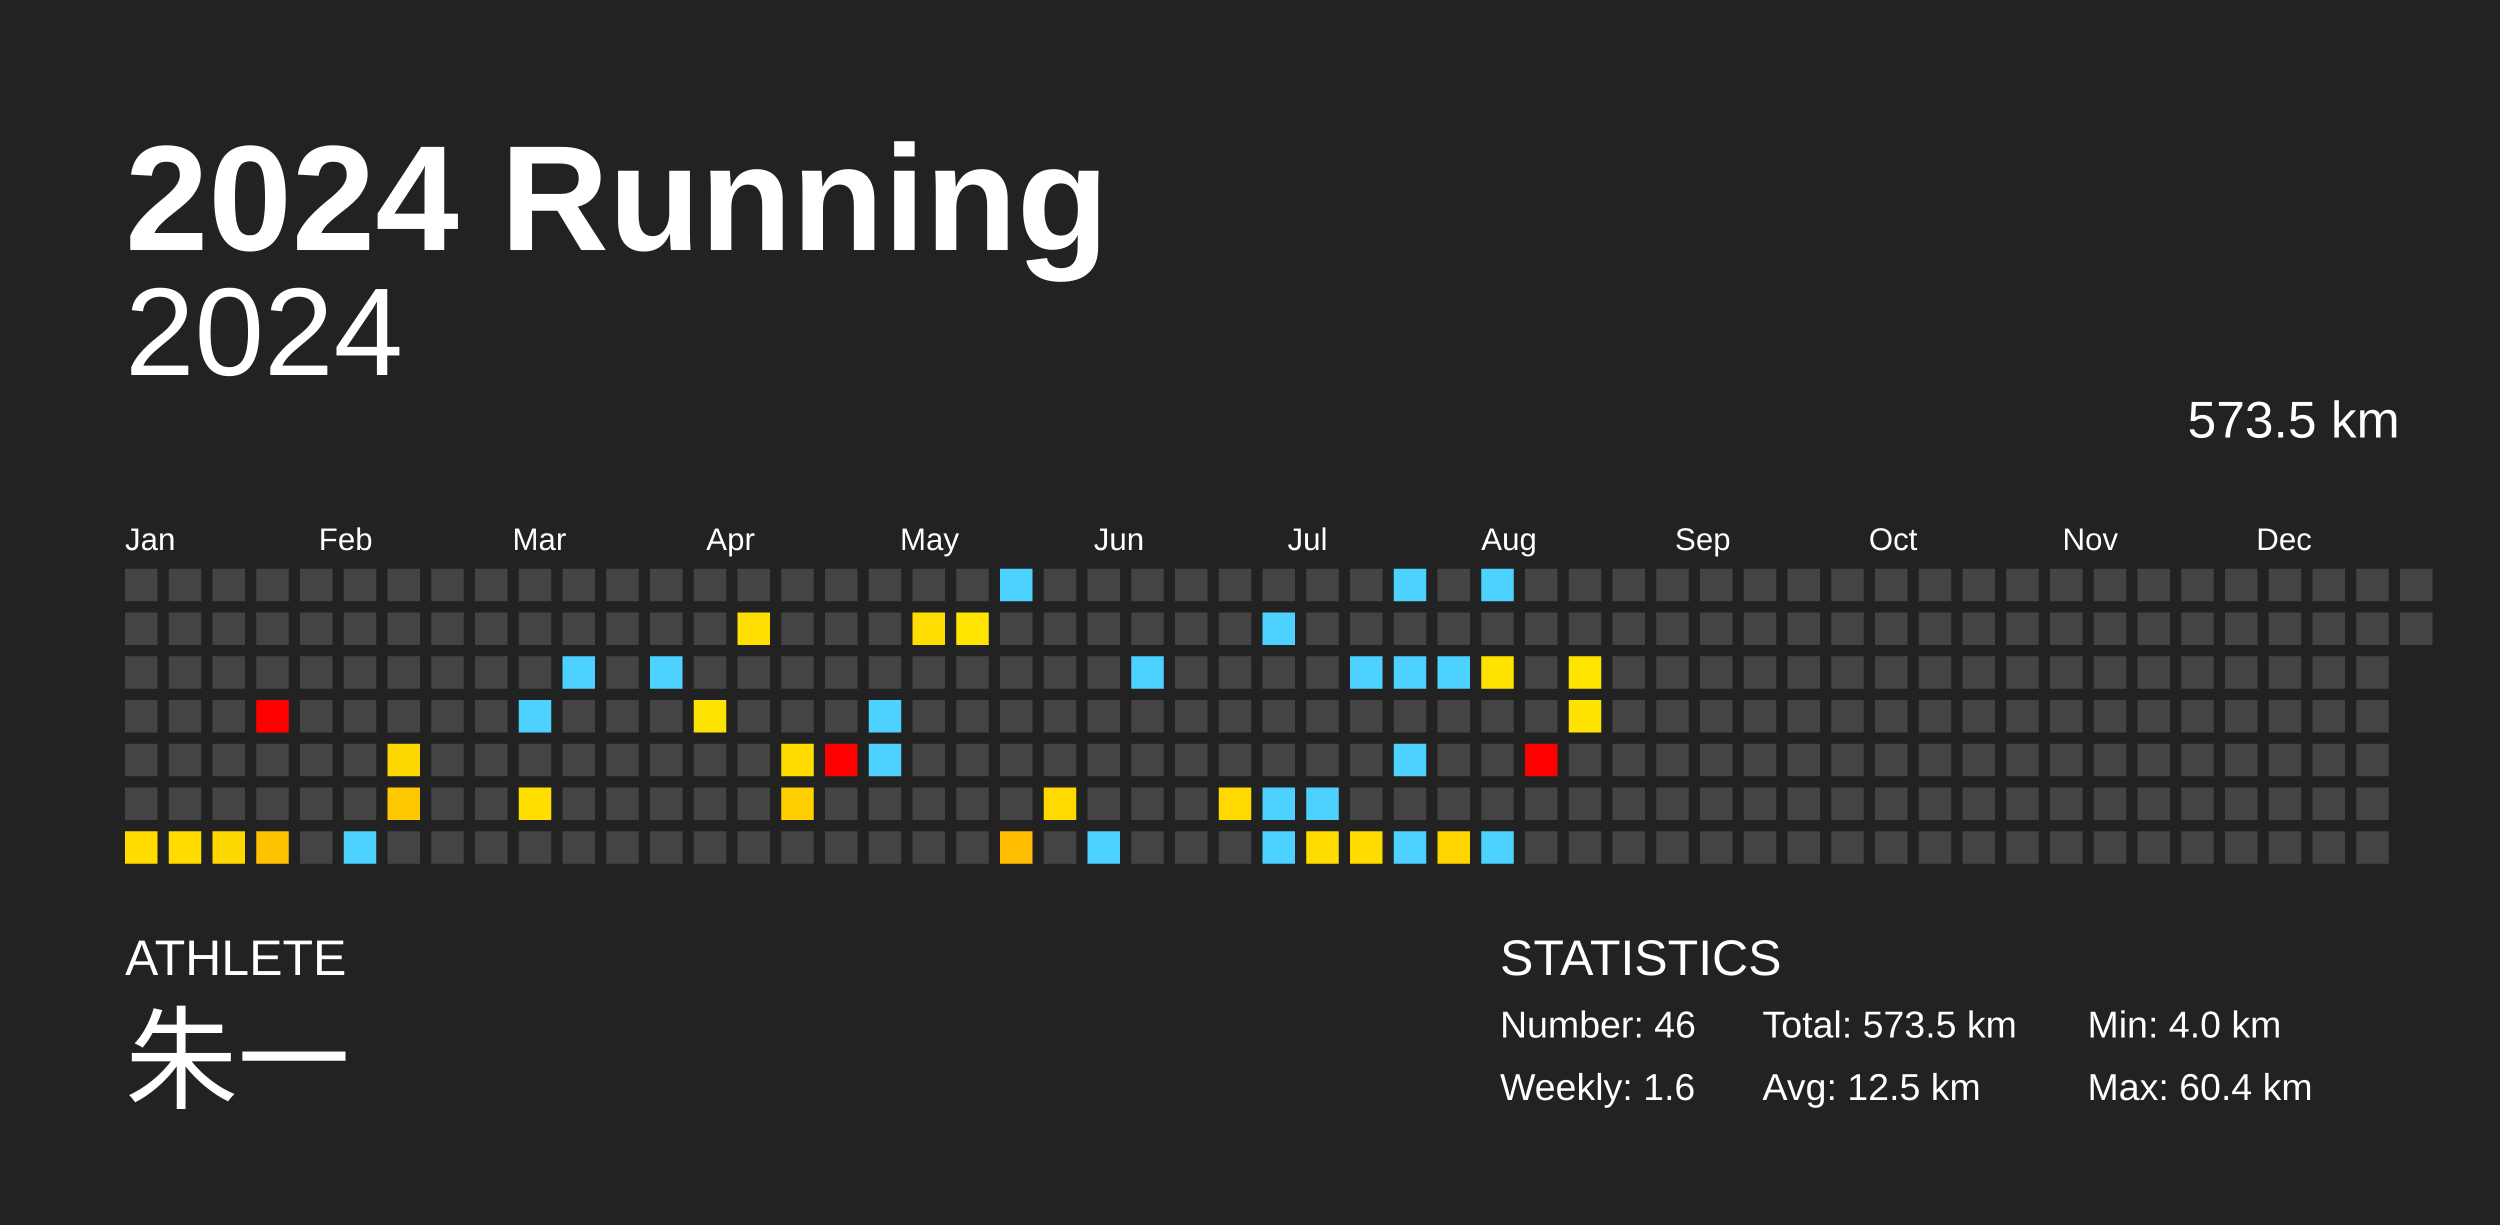
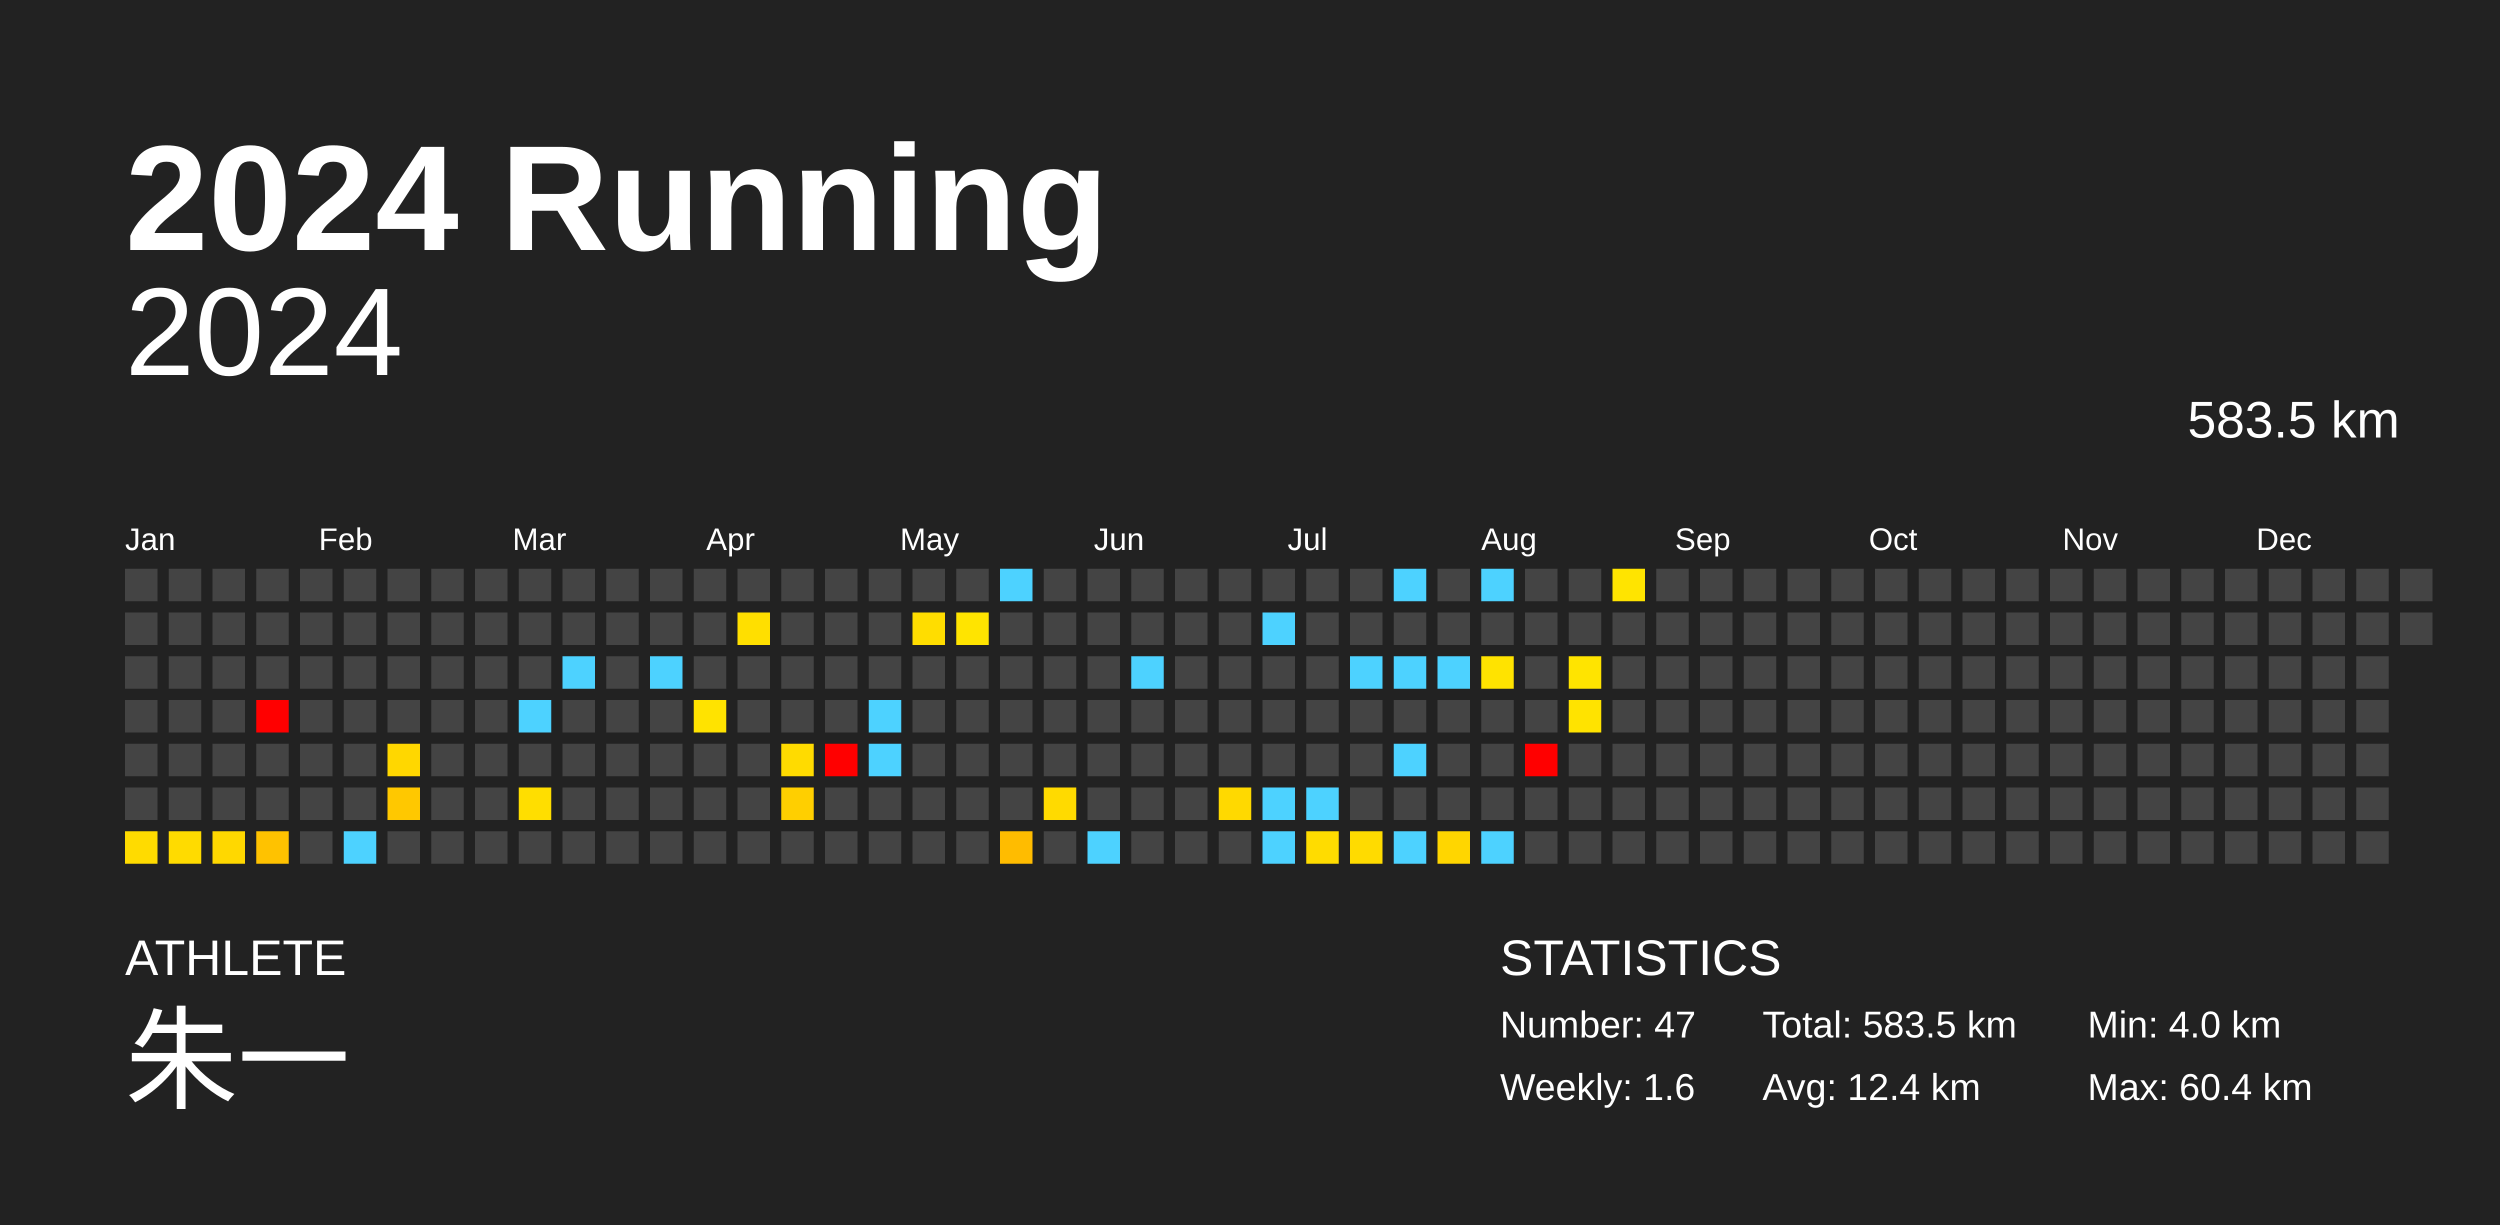
<svg xmlns="http://www.w3.org/2000/svg" baseProfile="full" height="98mm" version="1.1" viewBox="0,0,200,98" width="200mm">
  <defs />
  <rect fill="#222222" height="98" width="200" x="0" y="0" />
  <text fill="#FFFFFF" style="font-size:12px; font-family:Arial; font-weight:bold;" x="10" y="20">2024 Running</text>
  <text fill="#FFFFFF" style="font-size:4px; font-family:Arial" x="10" y="78">ATHLETE</text>
  <text fill="#FFFFFF" style="font-size:9px; font-family:Arial" x="10" y="88">朱一</text>
  <text fill="#FFFFFF" style="font-size:4px; font-family:Arial" x="120" y="78">STATISTICS</text>
-   <text fill="#FFFFFF" style="font-size:3px; font-family:Arial" x="120" y="83">Number: 46</text>
+   <text fill="#FFFFFF" style="font-size:3px; font-family:Arial" x="120" y="83">Number: 47</text>
  <text fill="#FFFFFF" style="font-size:3px; font-family:Arial" x="120" y="88">Weekly: 1.6</text>
-   <text fill="#FFFFFF" style="font-size:3px; font-family:Arial" x="141" y="83">Total: 573.5 km</text>
-   <text fill="#FFFFFF" style="font-size:3px; font-family:Arial" x="141" y="88">Avg: 12.5 km</text>
+   <text fill="#FFFFFF" style="font-size:3px; font-family:Arial" x="141" y="83">Total: 583.5 km</text>
+   <text fill="#FFFFFF" style="font-size:3px; font-family:Arial" x="141" y="88">Avg: 12.4 km</text>
  <text fill="#FFFFFF" style="font-size:3px; font-family:Arial" x="167" y="83">Min: 4.0 km</text>
  <text fill="#FFFFFF" style="font-size:3px; font-family:Arial" x="167" y="88">Max: 60.4 km</text>
  <text alignment-baseline="hanging" fill="#FFFFFF" style="font-size:10.0px; font-family:Arial;" x="10" y="30">2024</text>
-   <text alignment-baseline="hanging" fill="#FFFFFF" style="font-size:4.125px; font-family:Arial;" x="175" y="35">573.5 km</text>
+   <text alignment-baseline="hanging" fill="#FFFFFF" style="font-size:4.125px; font-family:Arial;" x="175" y="35">583.5 km</text>
  <text fill="#FFFFFF" style="font-size:2.5px; font-family:Arial" x="10.0" y="44">Jan</text>
  <text fill="#FFFFFF" style="font-size:2.5px; font-family:Arial" x="25.5" y="44">Feb</text>
  <text fill="#FFFFFF" style="font-size:2.5px; font-family:Arial" x="41.0" y="44">Mar</text>
  <text fill="#FFFFFF" style="font-size:2.5px; font-family:Arial" x="56.5" y="44">Apr</text>
  <text fill="#FFFFFF" style="font-size:2.5px; font-family:Arial" x="72.0" y="44">May</text>
  <text fill="#FFFFFF" style="font-size:2.5px; font-family:Arial" x="87.5" y="44">Jun</text>
  <text fill="#FFFFFF" style="font-size:2.5px; font-family:Arial" x="103.0" y="44">Jul</text>
  <text fill="#FFFFFF" style="font-size:2.5px; font-family:Arial" x="118.5" y="44">Aug</text>
  <text fill="#FFFFFF" style="font-size:2.5px; font-family:Arial" x="134.0" y="44">Sep</text>
  <text fill="#FFFFFF" style="font-size:2.5px; font-family:Arial" x="149.5" y="44">Oct</text>
  <text fill="#FFFFFF" style="font-size:2.5px; font-family:Arial" x="165.0" y="44">Nov</text>
  <text fill="#FFFFFF" style="font-size:2.5px; font-family:Arial" x="180.5" y="44">Dec</text>
  <rect fill="#444444" height="2.6" width="2.6" x="10.0" y="45.5" />
  <rect fill="#444444" height="2.6" width="2.6" x="10.0" y="49.0" />
  <rect fill="#444444" height="2.6" width="2.6" x="10.0" y="52.5" />
  <rect fill="#444444" height="2.6" width="2.6" x="10.0" y="56.0" />
  <rect fill="#444444" height="2.6" width="2.6" x="10.0" y="59.5" />
  <rect fill="#444444" height="2.6" width="2.6" x="10.0" y="63.0" />
  <rect fill="#ffdb00" height="2.6" width="2.6" x="10.0" y="66.5" />
  <rect fill="#444444" height="2.6" width="2.6" x="13.5" y="45.5" />
  <rect fill="#444444" height="2.6" width="2.6" x="13.5" y="49.0" />
  <rect fill="#444444" height="2.6" width="2.6" x="13.5" y="52.5" />
  <rect fill="#444444" height="2.6" width="2.6" x="13.5" y="56.0" />
  <rect fill="#444444" height="2.6" width="2.6" x="13.5" y="59.5" />
  <rect fill="#444444" height="2.6" width="2.6" x="13.5" y="63.0" />
  <rect fill="#ffdb00" height="2.6" width="2.6" x="13.5" y="66.5" />
  <rect fill="#444444" height="2.6" width="2.6" x="17.0" y="45.5" />
  <rect fill="#444444" height="2.6" width="2.6" x="17.0" y="49.0" />
  <rect fill="#444444" height="2.6" width="2.6" x="17.0" y="52.5" />
  <rect fill="#444444" height="2.6" width="2.6" x="17.0" y="56.0" />
  <rect fill="#444444" height="2.6" width="2.6" x="17.0" y="59.5" />
  <rect fill="#444444" height="2.6" width="2.6" x="17.0" y="63.0" />
  <rect fill="#ffd800" height="2.6" width="2.6" x="17.0" y="66.5" />
  <rect fill="#444444" height="2.6" width="2.6" x="20.5" y="45.5" />
  <rect fill="#444444" height="2.6" width="2.6" x="20.5" y="49.0" />
  <rect fill="#444444" height="2.6" width="2.6" x="20.5" y="52.5" />
  <rect fill="red" height="2.6" width="2.6" x="20.5" y="56.0" />
  <rect fill="#444444" height="2.6" width="2.6" x="20.5" y="59.5" />
  <rect fill="#444444" height="2.6" width="2.6" x="20.5" y="63.0" />
  <rect fill="#ffc200" height="2.6" width="2.6" x="20.5" y="66.5" />
  <rect fill="#444444" height="2.6" width="2.6" x="24.0" y="45.5" />
  <rect fill="#444444" height="2.6" width="2.6" x="24.0" y="49.0" />
  <rect fill="#444444" height="2.6" width="2.6" x="24.0" y="52.5" />
  <rect fill="#444444" height="2.6" width="2.6" x="24.0" y="56.0" />
  <rect fill="#444444" height="2.6" width="2.6" x="24.0" y="59.5" />
  <rect fill="#444444" height="2.6" width="2.6" x="24.0" y="63.0" />
  <rect fill="#444444" height="2.6" width="2.6" x="24.0" y="66.5" />
  <rect fill="#444444" height="2.6" width="2.6" x="27.5" y="45.5" />
  <rect fill="#444444" height="2.6" width="2.6" x="27.5" y="49.0" />
  <rect fill="#444444" height="2.6" width="2.6" x="27.5" y="52.5" />
  <rect fill="#444444" height="2.6" width="2.6" x="27.5" y="56.0" />
  <rect fill="#444444" height="2.6" width="2.6" x="27.5" y="59.5" />
  <rect fill="#444444" height="2.6" width="2.6" x="27.5" y="63.0" />
  <rect fill="#4dd2ff" height="2.6" width="2.6" x="27.5" y="66.5" />
  <rect fill="#444444" height="2.6" width="2.6" x="31.0" y="45.5" />
  <rect fill="#444444" height="2.6" width="2.6" x="31.0" y="49.0" />
  <rect fill="#444444" height="2.6" width="2.6" x="31.0" y="52.5" />
  <rect fill="#444444" height="2.6" width="2.6" x="31.0" y="56.0" />
  <rect fill="#ffd700" height="2.6" width="2.6" x="31.0" y="59.5" />
  <rect fill="#ffc800" height="2.6" width="2.6" x="31.0" y="63.0" />
  <rect fill="#444444" height="2.6" width="2.6" x="31.0" y="66.5" />
  <rect fill="#444444" height="2.6" width="2.6" x="34.5" y="45.5" />
  <rect fill="#444444" height="2.6" width="2.6" x="34.5" y="49.0" />
  <rect fill="#444444" height="2.6" width="2.6" x="34.5" y="52.5" />
  <rect fill="#444444" height="2.6" width="2.6" x="34.5" y="56.0" />
  <rect fill="#444444" height="2.6" width="2.6" x="34.5" y="59.5" />
  <rect fill="#444444" height="2.6" width="2.6" x="34.5" y="63.0" />
  <rect fill="#444444" height="2.6" width="2.6" x="34.5" y="66.5" />
  <rect fill="#444444" height="2.6" width="2.6" x="38.0" y="45.5" />
  <rect fill="#444444" height="2.6" width="2.6" x="38.0" y="49.0" />
  <rect fill="#444444" height="2.6" width="2.6" x="38.0" y="52.5" />
  <rect fill="#444444" height="2.6" width="2.6" x="38.0" y="56.0" />
  <rect fill="#444444" height="2.6" width="2.6" x="38.0" y="59.5" />
  <rect fill="#444444" height="2.6" width="2.6" x="38.0" y="63.0" />
  <rect fill="#444444" height="2.6" width="2.6" x="38.0" y="66.5" />
  <rect fill="#444444" height="2.6" width="2.6" x="41.5" y="45.5" />
  <rect fill="#444444" height="2.6" width="2.6" x="41.5" y="49.0" />
  <rect fill="#444444" height="2.6" width="2.6" x="41.5" y="52.5" />
  <rect fill="#4dd2ff" height="2.6" width="2.6" x="41.5" y="56.0" />
  <rect fill="#444444" height="2.6" width="2.6" x="41.5" y="59.5" />
  <rect fill="#ffde00" height="2.6" width="2.6" x="41.5" y="63.0" />
  <rect fill="#444444" height="2.6" width="2.6" x="41.5" y="66.5" />
  <rect fill="#444444" height="2.6" width="2.6" x="45.0" y="45.5" />
  <rect fill="#444444" height="2.6" width="2.6" x="45.0" y="49.0" />
  <rect fill="#4dd2ff" height="2.6" width="2.6" x="45.0" y="52.5" />
  <rect fill="#444444" height="2.6" width="2.6" x="45.0" y="56.0" />
  <rect fill="#444444" height="2.6" width="2.6" x="45.0" y="59.5" />
  <rect fill="#444444" height="2.6" width="2.6" x="45.0" y="63.0" />
  <rect fill="#444444" height="2.6" width="2.6" x="45.0" y="66.5" />
  <rect fill="#444444" height="2.6" width="2.6" x="48.5" y="45.5" />
  <rect fill="#444444" height="2.6" width="2.6" x="48.5" y="49.0" />
  <rect fill="#444444" height="2.6" width="2.6" x="48.5" y="52.5" />
  <rect fill="#444444" height="2.6" width="2.6" x="48.5" y="56.0" />
  <rect fill="#444444" height="2.6" width="2.6" x="48.5" y="59.5" />
  <rect fill="#444444" height="2.6" width="2.6" x="48.5" y="63.0" />
  <rect fill="#444444" height="2.6" width="2.6" x="48.5" y="66.5" />
  <rect fill="#444444" height="2.6" width="2.6" x="52.0" y="45.5" />
  <rect fill="#444444" height="2.6" width="2.6" x="52.0" y="49.0" />
  <rect fill="#4dd2ff" height="2.6" width="2.6" x="52.0" y="52.5" />
  <rect fill="#444444" height="2.6" width="2.6" x="52.0" y="56.0" />
  <rect fill="#444444" height="2.6" width="2.6" x="52.0" y="59.5" />
  <rect fill="#444444" height="2.6" width="2.6" x="52.0" y="63.0" />
  <rect fill="#444444" height="2.6" width="2.6" x="52.0" y="66.5" />
  <rect fill="#444444" height="2.6" width="2.6" x="55.5" y="45.5" />
  <rect fill="#444444" height="2.6" width="2.6" x="55.5" y="49.0" />
  <rect fill="#444444" height="2.6" width="2.6" x="55.5" y="52.5" />
  <rect fill="#ffe300" height="2.6" width="2.6" x="55.5" y="56.0" />
  <rect fill="#444444" height="2.6" width="2.6" x="55.5" y="59.5" />
  <rect fill="#444444" height="2.6" width="2.6" x="55.5" y="63.0" />
  <rect fill="#444444" height="2.6" width="2.6" x="55.5" y="66.5" />
  <rect fill="#444444" height="2.6" width="2.6" x="59.0" y="45.5" />
  <rect fill="#ffdf00" height="2.6" width="2.6" x="59.0" y="49.0" />
  <rect fill="#444444" height="2.6" width="2.6" x="59.0" y="52.5" />
  <rect fill="#444444" height="2.6" width="2.6" x="59.0" y="56.0" />
  <rect fill="#444444" height="2.6" width="2.6" x="59.0" y="59.5" />
  <rect fill="#444444" height="2.6" width="2.6" x="59.0" y="63.0" />
  <rect fill="#444444" height="2.6" width="2.6" x="59.0" y="66.5" />
  <rect fill="#444444" height="2.6" width="2.6" x="62.5" y="45.5" />
  <rect fill="#444444" height="2.6" width="2.6" x="62.5" y="49.0" />
  <rect fill="#444444" height="2.6" width="2.6" x="62.5" y="52.5" />
  <rect fill="#444444" height="2.6" width="2.6" x="62.5" y="56.0" />
  <rect fill="#ffdb00" height="2.6" width="2.6" x="62.5" y="59.5" />
  <rect fill="#ffcf00" height="2.6" width="2.6" x="62.5" y="63.0" />
  <rect fill="#444444" height="2.6" width="2.6" x="62.5" y="66.5" />
  <rect fill="#444444" height="2.6" width="2.6" x="66.0" y="45.5" />
  <rect fill="#444444" height="2.6" width="2.6" x="66.0" y="49.0" />
  <rect fill="#444444" height="2.6" width="2.6" x="66.0" y="52.5" />
  <rect fill="#444444" height="2.6" width="2.6" x="66.0" y="56.0" />
  <rect fill="red" height="2.6" width="2.6" x="66.0" y="59.5" />
  <rect fill="#444444" height="2.6" width="2.6" x="66.0" y="63.0" />
  <rect fill="#444444" height="2.6" width="2.6" x="66.0" y="66.5" />
  <rect fill="#444444" height="2.6" width="2.6" x="69.5" y="45.5" />
  <rect fill="#444444" height="2.6" width="2.6" x="69.5" y="49.0" />
  <rect fill="#444444" height="2.6" width="2.6" x="69.5" y="52.5" />
  <rect fill="#4dd2ff" height="2.6" width="2.6" x="69.5" y="56.0" />
  <rect fill="#4dd2ff" height="2.6" width="2.6" x="69.5" y="59.5" />
  <rect fill="#444444" height="2.6" width="2.6" x="69.5" y="63.0" />
  <rect fill="#444444" height="2.6" width="2.6" x="69.5" y="66.5" />
  <rect fill="#444444" height="2.6" width="2.6" x="73.0" y="45.5" />
  <rect fill="#ffdd00" height="2.6" width="2.6" x="73.0" y="49.0" />
  <rect fill="#444444" height="2.6" width="2.6" x="73.0" y="52.5" />
  <rect fill="#444444" height="2.6" width="2.6" x="73.0" y="56.0" />
  <rect fill="#444444" height="2.6" width="2.6" x="73.0" y="59.5" />
  <rect fill="#444444" height="2.6" width="2.6" x="73.0" y="63.0" />
  <rect fill="#444444" height="2.6" width="2.6" x="73.0" y="66.5" />
  <rect fill="#444444" height="2.6" width="2.6" x="76.5" y="45.5" />
  <rect fill="#ffe400" height="2.6" width="2.6" x="76.5" y="49.0" />
  <rect fill="#444444" height="2.6" width="2.6" x="76.5" y="52.5" />
  <rect fill="#444444" height="2.6" width="2.6" x="76.5" y="56.0" />
  <rect fill="#444444" height="2.6" width="2.6" x="76.5" y="59.5" />
  <rect fill="#444444" height="2.6" width="2.6" x="76.5" y="63.0" />
  <rect fill="#444444" height="2.6" width="2.6" x="76.5" y="66.5" />
  <rect fill="#4dd2ff" height="2.6" width="2.6" x="80.0" y="45.5" />
  <rect fill="#444444" height="2.6" width="2.6" x="80.0" y="49.0" />
  <rect fill="#444444" height="2.6" width="2.6" x="80.0" y="52.5" />
  <rect fill="#444444" height="2.6" width="2.6" x="80.0" y="56.0" />
  <rect fill="#444444" height="2.6" width="2.6" x="80.0" y="59.5" />
  <rect fill="#444444" height="2.6" width="2.6" x="80.0" y="63.0" />
  <rect fill="#ffbc00" height="2.6" width="2.6" x="80.0" y="66.5" />
  <rect fill="#444444" height="2.6" width="2.6" x="83.5" y="45.5" />
  <rect fill="#444444" height="2.6" width="2.6" x="83.5" y="49.0" />
  <rect fill="#444444" height="2.6" width="2.6" x="83.5" y="52.5" />
  <rect fill="#444444" height="2.6" width="2.6" x="83.5" y="56.0" />
  <rect fill="#444444" height="2.6" width="2.6" x="83.5" y="59.5" />
  <rect fill="#ffda00" height="2.6" width="2.6" x="83.5" y="63.0" />
  <rect fill="#444444" height="2.6" width="2.6" x="83.5" y="66.5" />
  <rect fill="#444444" height="2.6" width="2.6" x="87.0" y="45.5" />
  <rect fill="#444444" height="2.6" width="2.6" x="87.0" y="49.0" />
  <rect fill="#444444" height="2.6" width="2.6" x="87.0" y="52.5" />
  <rect fill="#444444" height="2.6" width="2.6" x="87.0" y="56.0" />
  <rect fill="#444444" height="2.6" width="2.6" x="87.0" y="59.5" />
  <rect fill="#444444" height="2.6" width="2.6" x="87.0" y="63.0" />
  <rect fill="#4dd2ff" height="2.6" width="2.6" x="87.0" y="66.5" />
  <rect fill="#444444" height="2.6" width="2.6" x="90.5" y="45.5" />
  <rect fill="#444444" height="2.6" width="2.6" x="90.5" y="49.0" />
  <rect fill="#4dd2ff" height="2.6" width="2.6" x="90.5" y="52.5" />
  <rect fill="#444444" height="2.6" width="2.6" x="90.5" y="56.0" />
  <rect fill="#444444" height="2.6" width="2.6" x="90.5" y="59.5" />
  <rect fill="#444444" height="2.6" width="2.6" x="90.5" y="63.0" />
  <rect fill="#444444" height="2.6" width="2.6" x="90.5" y="66.5" />
  <rect fill="#444444" height="2.6" width="2.6" x="94.0" y="45.5" />
  <rect fill="#444444" height="2.6" width="2.6" x="94.0" y="49.0" />
  <rect fill="#444444" height="2.6" width="2.6" x="94.0" y="52.5" />
  <rect fill="#444444" height="2.6" width="2.6" x="94.0" y="56.0" />
  <rect fill="#444444" height="2.6" width="2.6" x="94.0" y="59.5" />
  <rect fill="#444444" height="2.6" width="2.6" x="94.0" y="63.0" />
  <rect fill="#444444" height="2.6" width="2.6" x="94.0" y="66.5" />
  <rect fill="#444444" height="2.6" width="2.6" x="97.5" y="45.5" />
  <rect fill="#444444" height="2.6" width="2.6" x="97.5" y="49.0" />
  <rect fill="#444444" height="2.6" width="2.6" x="97.5" y="52.5" />
  <rect fill="#444444" height="2.6" width="2.6" x="97.5" y="56.0" />
  <rect fill="#444444" height="2.6" width="2.6" x="97.5" y="59.5" />
  <rect fill="#ffd900" height="2.6" width="2.6" x="97.5" y="63.0" />
  <rect fill="#444444" height="2.6" width="2.6" x="97.5" y="66.5" />
  <rect fill="#444444" height="2.6" width="2.6" x="101.0" y="45.5" />
  <rect fill="#4dd2ff" height="2.6" width="2.6" x="101.0" y="49.0" />
  <rect fill="#444444" height="2.6" width="2.6" x="101.0" y="52.5" />
  <rect fill="#444444" height="2.6" width="2.6" x="101.0" y="56.0" />
  <rect fill="#444444" height="2.6" width="2.6" x="101.0" y="59.5" />
  <rect fill="#4dd2ff" height="2.6" width="2.6" x="101.0" y="63.0" />
  <rect fill="#4dd2ff" height="2.6" width="2.6" x="101.0" y="66.5" />
  <rect fill="#444444" height="2.6" width="2.6" x="104.5" y="45.5" />
  <rect fill="#444444" height="2.6" width="2.6" x="104.5" y="49.0" />
  <rect fill="#444444" height="2.6" width="2.6" x="104.5" y="52.5" />
  <rect fill="#444444" height="2.6" width="2.6" x="104.5" y="56.0" />
  <rect fill="#444444" height="2.6" width="2.6" x="104.5" y="59.5" />
  <rect fill="#4dd2ff" height="2.6" width="2.6" x="104.5" y="63.0" />
  <rect fill="#ffdc00" height="2.6" width="2.6" x="104.5" y="66.5" />
  <rect fill="#444444" height="2.6" width="2.6" x="108.0" y="45.5" />
  <rect fill="#444444" height="2.6" width="2.6" x="108.0" y="49.0" />
  <rect fill="#4dd2ff" height="2.6" width="2.6" x="108.0" y="52.5" />
  <rect fill="#444444" height="2.6" width="2.6" x="108.0" y="56.0" />
  <rect fill="#444444" height="2.6" width="2.6" x="108.0" y="59.5" />
  <rect fill="#444444" height="2.6" width="2.6" x="108.0" y="63.0" />
  <rect fill="#ffdb00" height="2.6" width="2.6" x="108.0" y="66.5" />
  <rect fill="#4dd2ff" height="2.6" width="2.6" x="111.5" y="45.5" />
  <rect fill="#444444" height="2.6" width="2.6" x="111.5" y="49.0" />
  <rect fill="#4dd2ff" height="2.6" width="2.6" x="111.5" y="52.5" />
  <rect fill="#444444" height="2.6" width="2.6" x="111.5" y="56.0" />
  <rect fill="#4dd2ff" height="2.6" width="2.6" x="111.5" y="59.5" />
  <rect fill="#444444" height="2.6" width="2.6" x="111.5" y="63.0" />
  <rect fill="#4dd2ff" height="2.6" width="2.6" x="111.5" y="66.5" />
  <rect fill="#444444" height="2.6" width="2.6" x="115.0" y="45.5" />
  <rect fill="#444444" height="2.6" width="2.6" x="115.0" y="49.0" />
  <rect fill="#4dd2ff" height="2.6" width="2.6" x="115.0" y="52.5" />
  <rect fill="#444444" height="2.6" width="2.6" x="115.0" y="56.0" />
  <rect fill="#444444" height="2.6" width="2.6" x="115.0" y="59.5" />
  <rect fill="#444444" height="2.6" width="2.6" x="115.0" y="63.0" />
  <rect fill="#ffd600" height="2.6" width="2.6" x="115.0" y="66.5" />
  <rect fill="#4dd2ff" height="2.6" width="2.6" x="118.5" y="45.5" />
  <rect fill="#444444" height="2.6" width="2.6" x="118.5" y="49.0" />
  <rect fill="#ffe300" height="2.6" width="2.6" x="118.5" y="52.5" />
  <rect fill="#444444" height="2.6" width="2.6" x="118.5" y="56.0" />
  <rect fill="#444444" height="2.6" width="2.6" x="118.5" y="59.5" />
  <rect fill="#444444" height="2.6" width="2.6" x="118.5" y="63.0" />
  <rect fill="#4dd2ff" height="2.6" width="2.6" x="118.5" y="66.5" />
  <rect fill="#444444" height="2.6" width="2.6" x="122.0" y="45.5" />
  <rect fill="#444444" height="2.6" width="2.6" x="122.0" y="49.0" />
  <rect fill="#444444" height="2.6" width="2.6" x="122.0" y="52.5" />
  <rect fill="#444444" height="2.6" width="2.6" x="122.0" y="56.0" />
  <rect fill="red" height="2.6" width="2.6" x="122.0" y="59.5" />
  <rect fill="#444444" height="2.6" width="2.6" x="122.0" y="63.0" />
  <rect fill="#444444" height="2.6" width="2.6" x="122.0" y="66.5" />
  <rect fill="#444444" height="2.6" width="2.6" x="125.5" y="45.5" />
  <rect fill="#444444" height="2.6" width="2.6" x="125.5" y="49.0" />
  <rect fill="#ffe400" height="2.6" width="2.6" x="125.5" y="52.5" />
  <rect fill="#ffe300" height="2.6" width="2.6" x="125.5" y="56.0" />
  <rect fill="#444444" height="2.6" width="2.6" x="125.5" y="59.5" />
  <rect fill="#444444" height="2.6" width="2.6" x="125.5" y="63.0" />
  <rect fill="#444444" height="2.6" width="2.6" x="125.5" y="66.5" />
-   <rect fill="#444444" height="2.6" width="2.6" x="129.0" y="45.5" />
+   <rect fill="#ffe400" height="2.6" width="2.6" x="129.0" y="45.5" />
  <rect fill="#444444" height="2.6" width="2.6" x="129.0" y="49.0" />
  <rect fill="#444444" height="2.6" width="2.6" x="129.0" y="52.5" />
  <rect fill="#444444" height="2.6" width="2.6" x="129.0" y="56.0" />
  <rect fill="#444444" height="2.6" width="2.6" x="129.0" y="59.5" />
  <rect fill="#444444" height="2.6" width="2.6" x="129.0" y="63.0" />
  <rect fill="#444444" height="2.6" width="2.6" x="129.0" y="66.5" />
  <rect fill="#444444" height="2.6" width="2.6" x="132.5" y="45.5" />
  <rect fill="#444444" height="2.6" width="2.6" x="132.5" y="49.0" />
  <rect fill="#444444" height="2.6" width="2.6" x="132.5" y="52.5" />
  <rect fill="#444444" height="2.6" width="2.6" x="132.5" y="56.0" />
  <rect fill="#444444" height="2.6" width="2.6" x="132.5" y="59.5" />
  <rect fill="#444444" height="2.6" width="2.6" x="132.5" y="63.0" />
  <rect fill="#444444" height="2.6" width="2.6" x="132.5" y="66.5" />
  <rect fill="#444444" height="2.6" width="2.6" x="136.0" y="45.5" />
  <rect fill="#444444" height="2.6" width="2.6" x="136.0" y="49.0" />
  <rect fill="#444444" height="2.6" width="2.6" x="136.0" y="52.5" />
  <rect fill="#444444" height="2.6" width="2.6" x="136.0" y="56.0" />
  <rect fill="#444444" height="2.6" width="2.6" x="136.0" y="59.5" />
  <rect fill="#444444" height="2.6" width="2.6" x="136.0" y="63.0" />
  <rect fill="#444444" height="2.6" width="2.6" x="136.0" y="66.5" />
  <rect fill="#444444" height="2.6" width="2.6" x="139.5" y="45.5" />
  <rect fill="#444444" height="2.6" width="2.6" x="139.5" y="49.0" />
  <rect fill="#444444" height="2.6" width="2.6" x="139.5" y="52.5" />
  <rect fill="#444444" height="2.6" width="2.6" x="139.5" y="56.0" />
  <rect fill="#444444" height="2.6" width="2.6" x="139.5" y="59.5" />
  <rect fill="#444444" height="2.6" width="2.6" x="139.5" y="63.0" />
  <rect fill="#444444" height="2.6" width="2.6" x="139.5" y="66.5" />
  <rect fill="#444444" height="2.6" width="2.6" x="143.0" y="45.5" />
  <rect fill="#444444" height="2.6" width="2.6" x="143.0" y="49.0" />
  <rect fill="#444444" height="2.6" width="2.6" x="143.0" y="52.5" />
  <rect fill="#444444" height="2.6" width="2.6" x="143.0" y="56.0" />
  <rect fill="#444444" height="2.6" width="2.6" x="143.0" y="59.5" />
  <rect fill="#444444" height="2.6" width="2.6" x="143.0" y="63.0" />
  <rect fill="#444444" height="2.6" width="2.6" x="143.0" y="66.5" />
  <rect fill="#444444" height="2.6" width="2.6" x="146.5" y="45.5" />
  <rect fill="#444444" height="2.6" width="2.6" x="146.5" y="49.0" />
  <rect fill="#444444" height="2.6" width="2.6" x="146.5" y="52.5" />
  <rect fill="#444444" height="2.6" width="2.6" x="146.5" y="56.0" />
  <rect fill="#444444" height="2.6" width="2.6" x="146.5" y="59.5" />
  <rect fill="#444444" height="2.6" width="2.6" x="146.5" y="63.0" />
  <rect fill="#444444" height="2.6" width="2.6" x="146.5" y="66.5" />
  <rect fill="#444444" height="2.6" width="2.6" x="150.0" y="45.5" />
  <rect fill="#444444" height="2.6" width="2.6" x="150.0" y="49.0" />
  <rect fill="#444444" height="2.6" width="2.6" x="150.0" y="52.5" />
  <rect fill="#444444" height="2.6" width="2.6" x="150.0" y="56.0" />
  <rect fill="#444444" height="2.6" width="2.6" x="150.0" y="59.5" />
  <rect fill="#444444" height="2.6" width="2.6" x="150.0" y="63.0" />
  <rect fill="#444444" height="2.6" width="2.6" x="150.0" y="66.5" />
  <rect fill="#444444" height="2.6" width="2.6" x="153.5" y="45.5" />
  <rect fill="#444444" height="2.6" width="2.6" x="153.5" y="49.0" />
  <rect fill="#444444" height="2.6" width="2.6" x="153.5" y="52.5" />
  <rect fill="#444444" height="2.6" width="2.6" x="153.5" y="56.0" />
  <rect fill="#444444" height="2.6" width="2.6" x="153.5" y="59.5" />
  <rect fill="#444444" height="2.6" width="2.6" x="153.5" y="63.0" />
  <rect fill="#444444" height="2.6" width="2.6" x="153.5" y="66.5" />
  <rect fill="#444444" height="2.6" width="2.6" x="157.0" y="45.5" />
  <rect fill="#444444" height="2.6" width="2.6" x="157.0" y="49.0" />
  <rect fill="#444444" height="2.6" width="2.6" x="157.0" y="52.5" />
  <rect fill="#444444" height="2.6" width="2.6" x="157.0" y="56.0" />
  <rect fill="#444444" height="2.6" width="2.6" x="157.0" y="59.5" />
  <rect fill="#444444" height="2.6" width="2.6" x="157.0" y="63.0" />
  <rect fill="#444444" height="2.6" width="2.6" x="157.0" y="66.5" />
  <rect fill="#444444" height="2.6" width="2.6" x="160.5" y="45.5" />
  <rect fill="#444444" height="2.6" width="2.6" x="160.5" y="49.0" />
  <rect fill="#444444" height="2.6" width="2.6" x="160.5" y="52.5" />
  <rect fill="#444444" height="2.6" width="2.6" x="160.5" y="56.0" />
  <rect fill="#444444" height="2.6" width="2.6" x="160.5" y="59.5" />
  <rect fill="#444444" height="2.6" width="2.6" x="160.5" y="63.0" />
  <rect fill="#444444" height="2.6" width="2.6" x="160.5" y="66.5" />
  <rect fill="#444444" height="2.6" width="2.6" x="164.0" y="45.5" />
  <rect fill="#444444" height="2.6" width="2.6" x="164.0" y="49.0" />
  <rect fill="#444444" height="2.6" width="2.6" x="164.0" y="52.5" />
  <rect fill="#444444" height="2.6" width="2.6" x="164.0" y="56.0" />
  <rect fill="#444444" height="2.6" width="2.6" x="164.0" y="59.5" />
  <rect fill="#444444" height="2.6" width="2.6" x="164.0" y="63.0" />
  <rect fill="#444444" height="2.6" width="2.6" x="164.0" y="66.5" />
  <rect fill="#444444" height="2.6" width="2.6" x="167.5" y="45.5" />
  <rect fill="#444444" height="2.6" width="2.6" x="167.5" y="49.0" />
  <rect fill="#444444" height="2.6" width="2.6" x="167.5" y="52.5" />
  <rect fill="#444444" height="2.6" width="2.6" x="167.5" y="56.0" />
  <rect fill="#444444" height="2.6" width="2.6" x="167.5" y="59.5" />
  <rect fill="#444444" height="2.6" width="2.6" x="167.5" y="63.0" />
  <rect fill="#444444" height="2.6" width="2.6" x="167.5" y="66.5" />
  <rect fill="#444444" height="2.6" width="2.6" x="171.0" y="45.5" />
  <rect fill="#444444" height="2.6" width="2.6" x="171.0" y="49.0" />
  <rect fill="#444444" height="2.6" width="2.6" x="171.0" y="52.5" />
  <rect fill="#444444" height="2.6" width="2.6" x="171.0" y="56.0" />
  <rect fill="#444444" height="2.6" width="2.6" x="171.0" y="59.5" />
  <rect fill="#444444" height="2.6" width="2.6" x="171.0" y="63.0" />
  <rect fill="#444444" height="2.6" width="2.6" x="171.0" y="66.5" />
  <rect fill="#444444" height="2.6" width="2.6" x="174.5" y="45.5" />
  <rect fill="#444444" height="2.6" width="2.6" x="174.5" y="49.0" />
  <rect fill="#444444" height="2.6" width="2.6" x="174.5" y="52.5" />
  <rect fill="#444444" height="2.6" width="2.6" x="174.5" y="56.0" />
  <rect fill="#444444" height="2.6" width="2.6" x="174.5" y="59.5" />
  <rect fill="#444444" height="2.6" width="2.6" x="174.5" y="63.0" />
  <rect fill="#444444" height="2.6" width="2.6" x="174.5" y="66.5" />
  <rect fill="#444444" height="2.6" width="2.6" x="178.0" y="45.5" />
  <rect fill="#444444" height="2.6" width="2.6" x="178.0" y="49.0" />
  <rect fill="#444444" height="2.6" width="2.6" x="178.0" y="52.5" />
  <rect fill="#444444" height="2.6" width="2.6" x="178.0" y="56.0" />
  <rect fill="#444444" height="2.6" width="2.6" x="178.0" y="59.5" />
  <rect fill="#444444" height="2.6" width="2.6" x="178.0" y="63.0" />
  <rect fill="#444444" height="2.6" width="2.6" x="178.0" y="66.5" />
  <rect fill="#444444" height="2.6" width="2.6" x="181.5" y="45.5" />
  <rect fill="#444444" height="2.6" width="2.6" x="181.5" y="49.0" />
  <rect fill="#444444" height="2.6" width="2.6" x="181.5" y="52.5" />
  <rect fill="#444444" height="2.6" width="2.6" x="181.5" y="56.0" />
  <rect fill="#444444" height="2.6" width="2.6" x="181.5" y="59.5" />
  <rect fill="#444444" height="2.6" width="2.6" x="181.5" y="63.0" />
  <rect fill="#444444" height="2.6" width="2.6" x="181.5" y="66.5" />
  <rect fill="#444444" height="2.6" width="2.6" x="185.0" y="45.5" />
  <rect fill="#444444" height="2.6" width="2.6" x="185.0" y="49.0" />
  <rect fill="#444444" height="2.6" width="2.6" x="185.0" y="52.5" />
  <rect fill="#444444" height="2.6" width="2.6" x="185.0" y="56.0" />
  <rect fill="#444444" height="2.6" width="2.6" x="185.0" y="59.5" />
  <rect fill="#444444" height="2.6" width="2.6" x="185.0" y="63.0" />
  <rect fill="#444444" height="2.6" width="2.6" x="185.0" y="66.5" />
  <rect fill="#444444" height="2.6" width="2.6" x="188.5" y="45.5" />
  <rect fill="#444444" height="2.6" width="2.6" x="188.5" y="49.0" />
  <rect fill="#444444" height="2.6" width="2.6" x="188.5" y="52.5" />
  <rect fill="#444444" height="2.6" width="2.6" x="188.5" y="56.0" />
  <rect fill="#444444" height="2.6" width="2.6" x="188.5" y="59.5" />
  <rect fill="#444444" height="2.6" width="2.6" x="188.5" y="63.0" />
  <rect fill="#444444" height="2.6" width="2.6" x="188.5" y="66.5" />
  <rect fill="#444444" height="2.6" width="2.6" x="192.0" y="45.5" />
  <rect fill="#444444" height="2.6" width="2.6" x="192.0" y="49.0" />
</svg>
